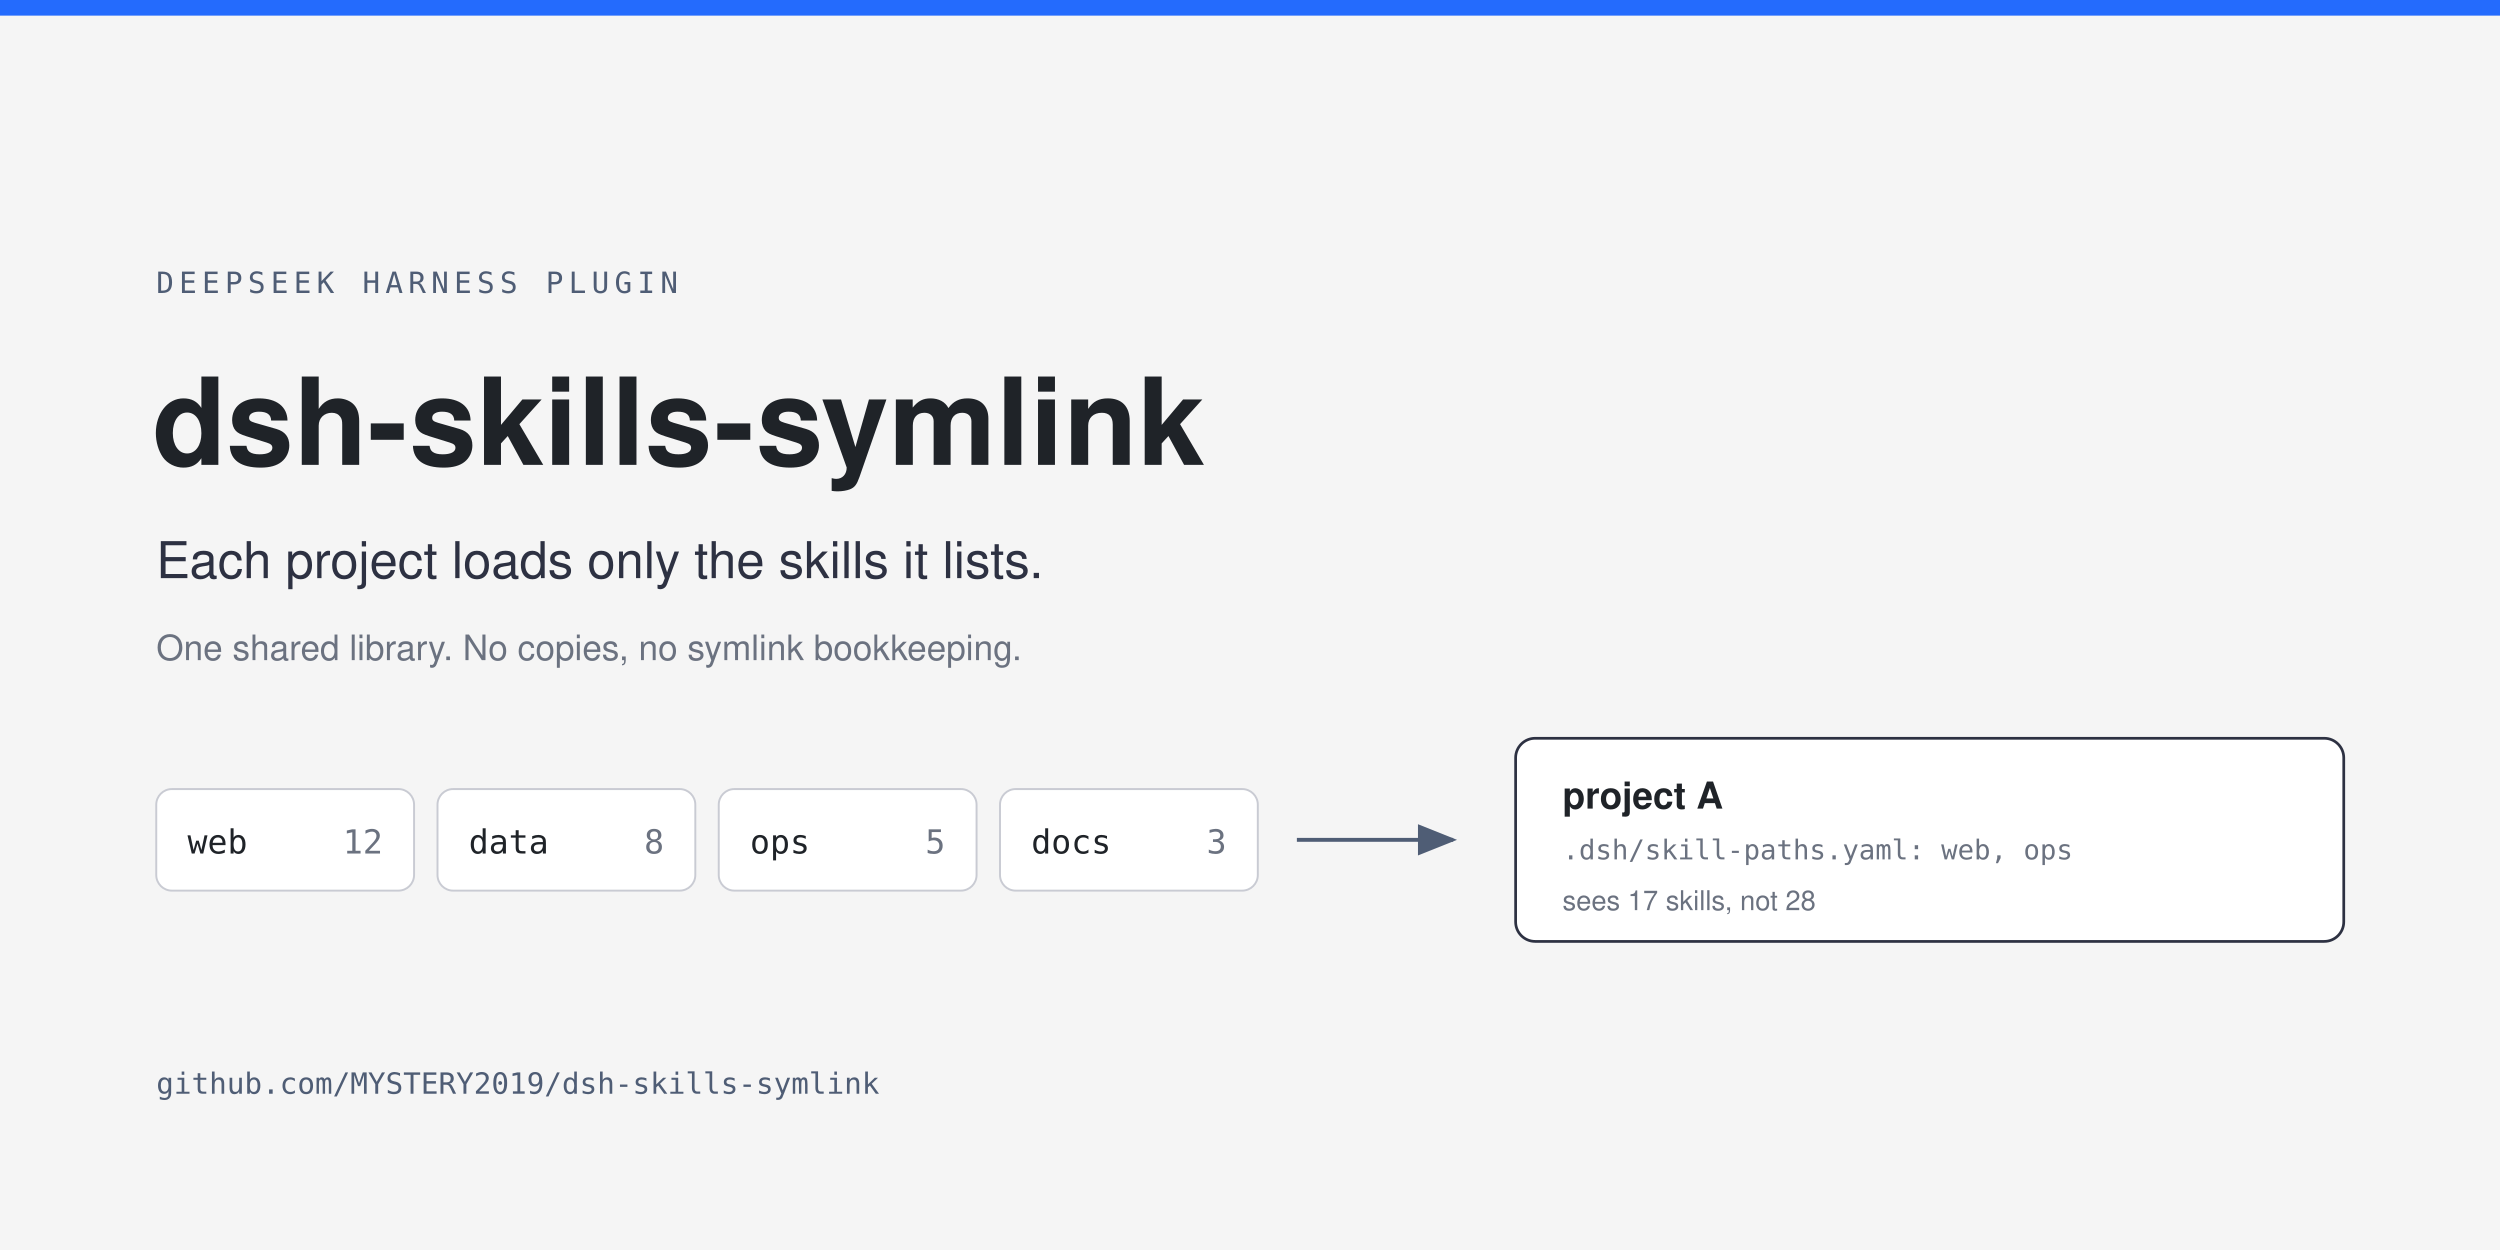
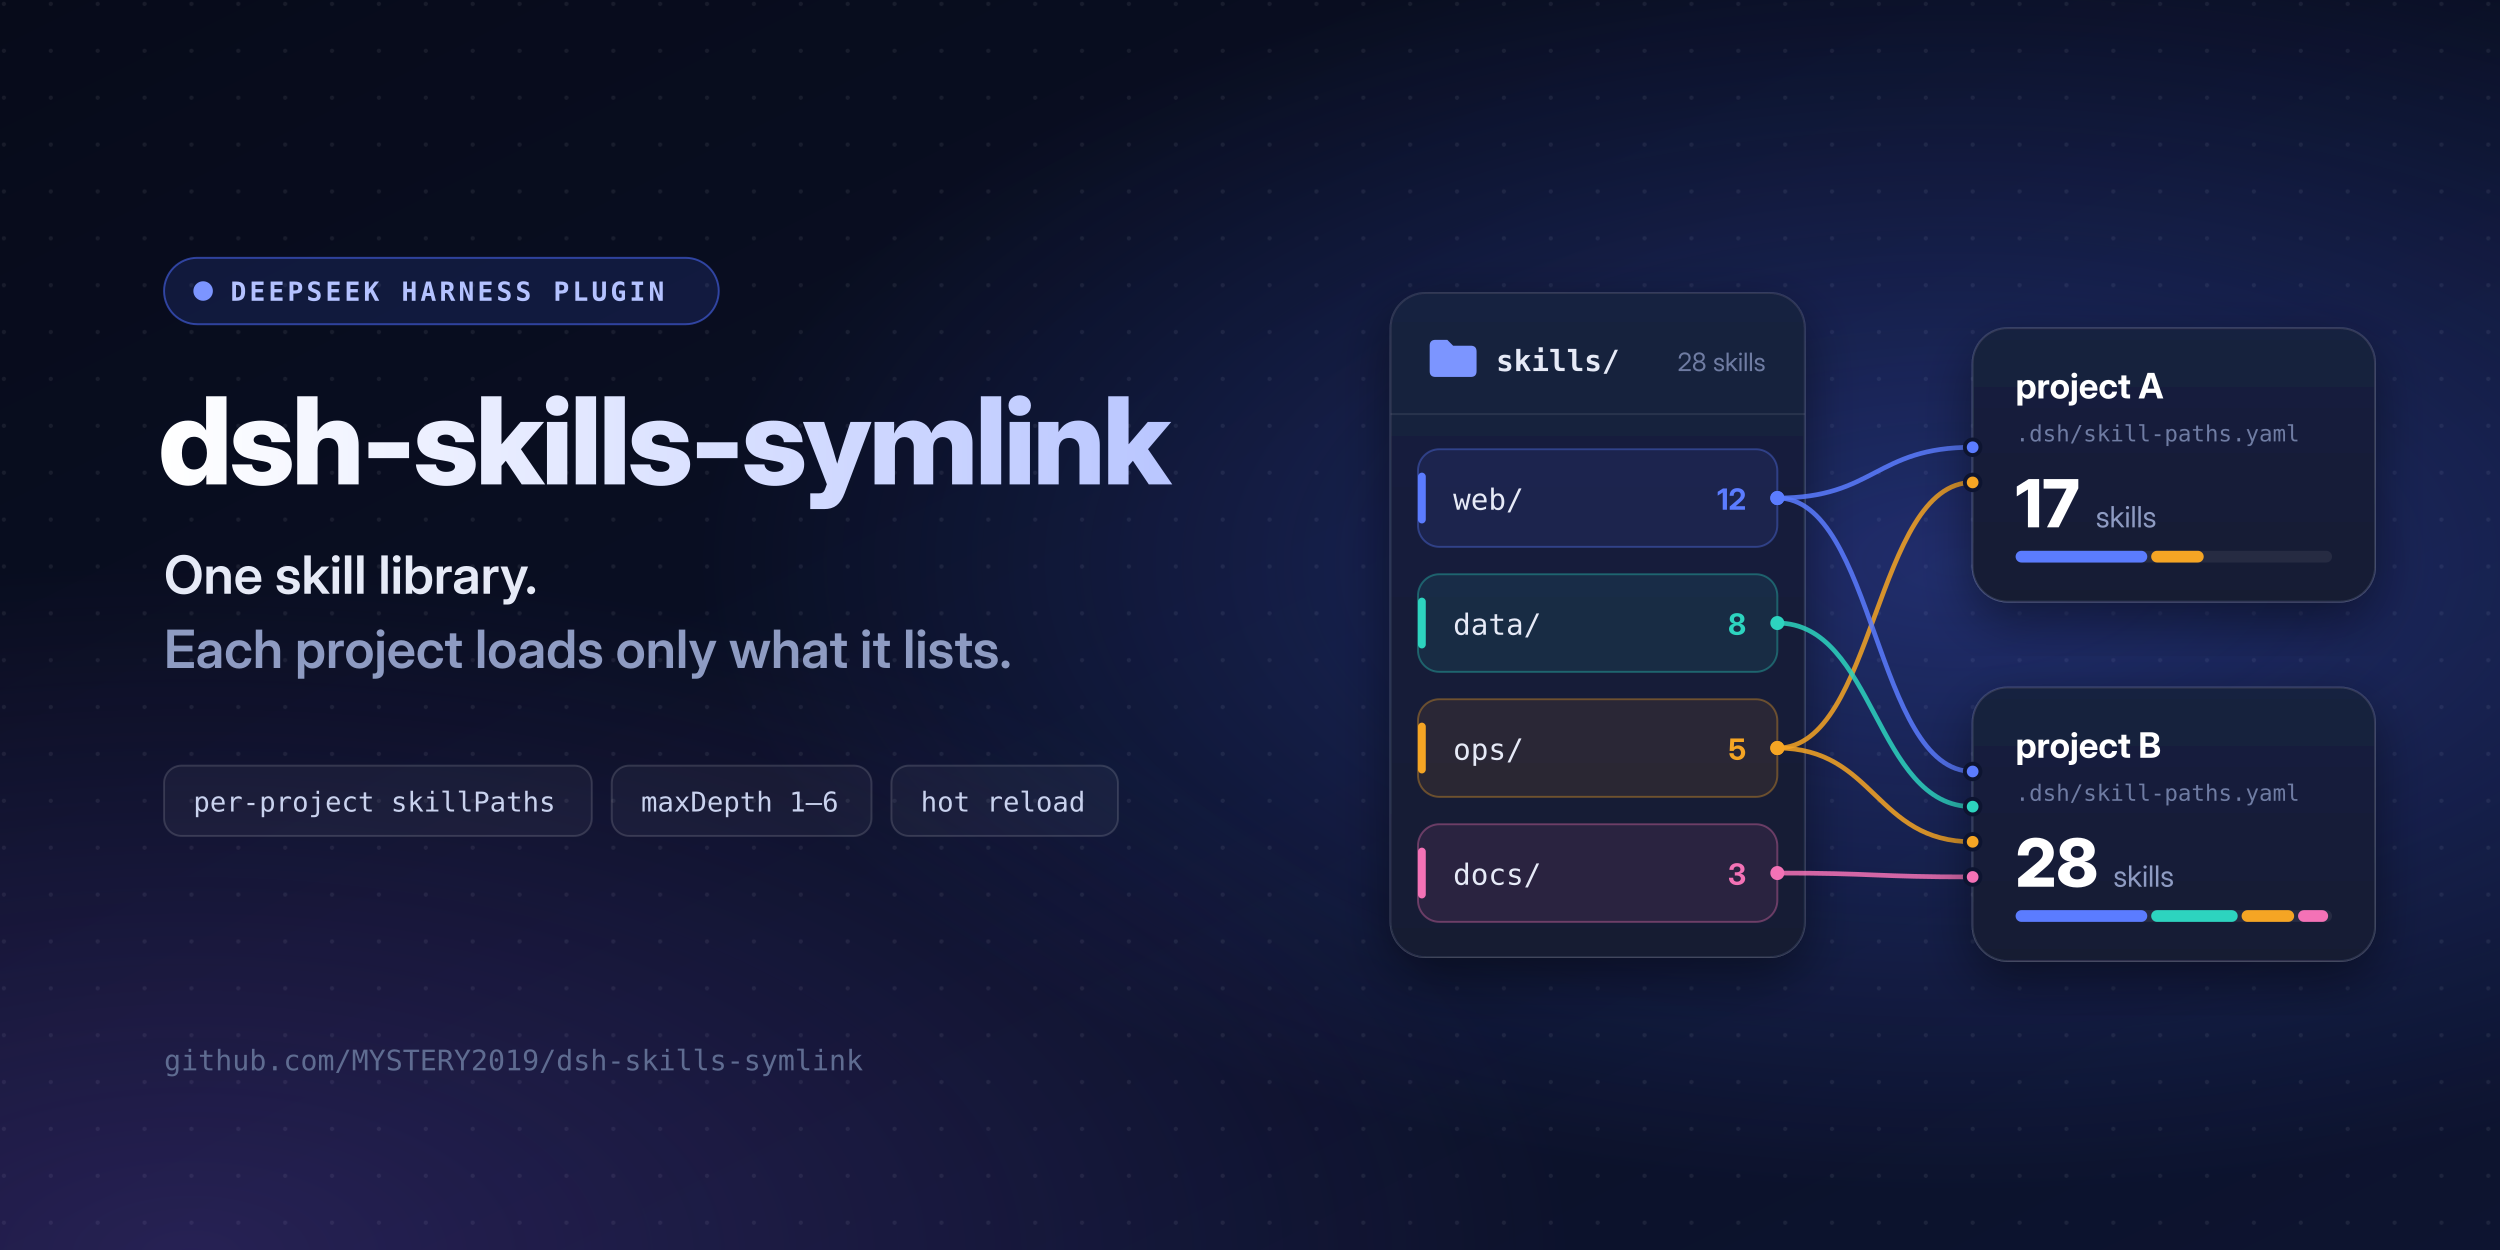
- <svg xmlns="http://www.w3.org/2000/svg" viewBox="0 0 1280 640" width="1280" height="640" role="img" aria-labelledby="og-title og-desc">
-   <rect width="1280" height="640" fill="#f5f5f5" />
-   <rect x="0" y="0" width="1280" height="8" fill="#246bfd" />
-   <text x="80" y="150" font-family="Consolas, Menlo, monospace" font-size="15" letter-spacing="0.18em" fill="#4f5d75">DEEPSEEK HARNESS PLUGIN</text>
-   <text x="78" y="238" font-family="Segoe UI, Helvetica, Arial, sans-serif" font-size="62" font-weight="700" fill="#1f2328">dsh-skills-symlink</text>
-   <text x="80" y="296" font-family="Segoe UI, Helvetica, Arial, sans-serif" font-size="26" fill="#2d3142">Each project loads only the skills it lists.</text>
-   <text x="80" y="338" font-family="Segoe UI, Helvetica, Arial, sans-serif" font-size="18" fill="#6b7280">One shared library. No copies, no symlink bookkeeping.</text>
-   <g font-family="Consolas, Menlo, monospace" font-size="17">
-     <rect x="80" y="404" width="132" height="52" rx="8" fill="#ffffff" stroke="#c9cbd3" />
-     <text x="96" y="437" fill="#1f2328">web</text>
-     <text x="196" y="437" text-anchor="end" fill="#6b7280">12</text>
-     <rect x="224" y="404" width="132" height="52" rx="8" fill="#ffffff" stroke="#c9cbd3" />
-     <text x="240" y="437" fill="#1f2328">data</text>
-     <text x="340" y="437" text-anchor="end" fill="#6b7280">8</text>
-     <rect x="368" y="404" width="132" height="52" rx="8" fill="#ffffff" stroke="#c9cbd3" />
-     <text x="384" y="437" fill="#1f2328">ops</text>
-     <text x="484" y="437" text-anchor="end" fill="#6b7280">5</text>
-     <rect x="512" y="404" width="132" height="52" rx="8" fill="#ffffff" stroke="#c9cbd3" />
-     <text x="528" y="437" fill="#1f2328">docs</text>
-     <text x="628" y="437" text-anchor="end" fill="#6b7280">3</text>
+ <svg xmlns="http://www.w3.org/2000/svg" width="1280" height="640" viewBox="0 0 1280 640">
+   <defs>
+     <linearGradient id="bg" x1="0" y1="0" x2="1" y2="1">
+       <stop offset="0" stop-color="#070B1A" />
+       <stop offset="1" stop-color="#0D1430" />
+     </linearGradient>
+     <radialGradient id="g1" cx="0.78" cy="0.45" r="0.5">
+       <stop offset="0" stop-color="#4D6BFE" stop-opacity="0.32" />
+       <stop offset="1" stop-color="#4D6BFE" stop-opacity="0" />
+     </radialGradient>
+     <radialGradient id="g2" cx="0.08" cy="1" r="0.55">
+       <stop offset="0" stop-color="#8B5CF6" stop-opacity="0.22" />
+       <stop offset="1" stop-color="#8B5CF6" stop-opacity="0" />
+     </radialGradient>
+     <pattern id="dots" width="24" height="24" patternUnits="userSpaceOnUse">
+       <circle cx="2" cy="2" r="1.1" fill="#FFFFFF" fill-opacity="0.07" />
+     </pattern>
+     <linearGradient id="title" x1="0" x2="1">
+       <stop offset="0" stop-color="#FFFFFF" />
+       <stop offset="1" stop-color="#B9C6FF" />
+     </linearGradient>
+     <linearGradient id="card" x1="0" y1="0" x2="0" y2="1">
+       <stop offset="0" stop-color="#18213F" />
+       <stop offset="1" stop-color="#121A33" />
+     </linearGradient>
+     <filter id="sh" x="-20%" y="-20%" width="140%" height="140%">
+       <feDropShadow dx="0" dy="10" stdDeviation="14" flood-color="#000" flood-opacity="0.45" />
+     </filter>
+   </defs>
+   <rect width="1280" height="640" fill="url(#bg)" />
+   <rect width="1280" height="640" fill="url(#dots)" />
+   <rect width="1280" height="640" fill="url(#g1)" />
+   <rect width="1280" height="640" fill="url(#g2)" />
+   <rect x="84" y="132" width="284" height="34" rx="17" fill="#4D6BFE" fill-opacity="0.14" stroke="#4D6BFE" stroke-opacity="0.55" />
+   <circle cx="104" cy="149" r="5" fill="#7C95FF" />
+   <text x="118" y="154" font-family="JetBrains Mono, SFMono-Regular, Consolas, Menlo, monospace" font-size="13.5" font-weight="600" letter-spacing="1.6" fill="#B4C2FF">DEEPSEEK HARNESS PLUGIN</text>
+   <text x="81" y="248" font-family="Inter Display, Inter, -apple-system, Segoe UI, Helvetica, Arial, sans-serif" font-size="62" font-weight="800" letter-spacing="-1.5" fill="url(#title)">dsh-skills-symlink</text>
+   <text x="84" y="304" font-family="Inter Display, Inter, -apple-system, Segoe UI, Helvetica, Arial, sans-serif" font-size="27" font-weight="600" fill="#E6EAF7">One skill library.</text>
+   <text x="84" y="342" font-family="Inter Display, Inter, -apple-system, Segoe UI, Helvetica, Arial, sans-serif" font-size="27" font-weight="600" fill="#8E9BC2">Each project loads only what it lists.</text>
+   <rect x="84" y="392" width="219" height="36" rx="9" fill="#FFFFFF" fill-opacity="0.04" stroke="#FFFFFF" stroke-opacity="0.14" />
+   <text x="99" y="415.5" font-family="JetBrains Mono, SFMono-Regular, Consolas, Menlo, monospace" font-size="14" fill="#C9D2EE">per-project skillPaths</text>
+   <rect x="313.2" y="392" width="133" height="36" rx="9" fill="#FFFFFF" fill-opacity="0.04" stroke="#FFFFFF" stroke-opacity="0.14" />
+   <text x="328.2" y="415.5" font-family="JetBrains Mono, SFMono-Regular, Consolas, Menlo, monospace" font-size="14" fill="#C9D2EE">maxDepth 1–6</text>
+   <rect x="456.4" y="392" width="116" height="36" rx="9" fill="#FFFFFF" fill-opacity="0.04" stroke="#FFFFFF" stroke-opacity="0.14" />
+   <text x="471.4" y="415.5" font-family="JetBrains Mono, SFMono-Regular, Consolas, Menlo, monospace" font-size="14" fill="#C9D2EE">hot reload</text>
+   <text x="84" y="548" font-family="JetBrains Mono, SFMono-Regular, Consolas, Menlo, monospace" font-size="14.5" fill="#5F6C91">github.com/MYSTERY2019/dsh-skills-symlink</text>
+   <g filter="url(#sh)">
+     <rect x="712" y="150" width="212" height="340" rx="18" fill="url(#card)" stroke="#FFFFFF" stroke-opacity="0.10" />
  </g>
-   <path d="M 664,430 H 744" fill="none" stroke="#4f5d75" stroke-width="2" marker-end="url(#og-arrow)" />
-   <defs>
-     <marker id="og-arrow" markerWidth="10" markerHeight="8" refX="9" refY="4" orient="auto">
-       <polygon points="0 0, 10 4, 0 8" fill="#4f5d75" />
-     </marker>
-   </defs>
-   <rect x="776" y="378" width="424" height="104" rx="10" fill="#ffffff" stroke="#2d3142" stroke-width="1.4" />
-   <text x="800" y="414" font-family="Segoe UI, Helvetica, Arial, sans-serif" font-size="19" font-weight="600" fill="#1f2328">project A</text>
-   <text x="800" y="440" font-family="Consolas, Menlo, monospace" font-size="14" fill="#6b7280">.dsh/skill-paths.yaml: web, ops</text>
-   <text x="800" y="466" font-family="Segoe UI, Helvetica, Arial, sans-serif" font-size="14" fill="#6b7280">sees 17 skills, not 28</text>
-   <text x="80" y="560" font-family="Consolas, Menlo, monospace" font-size="15" fill="#4f5d75">github.com/MYSTERY2019/dsh-skills-symlink</text>
+   <path d="M732 177 q0 -3 3 -3 h6 l3 3 h9 q3 0 3 3 v10 q0 3 -3 3 h-18 q-3 0 -3 -3 z" fill="#7C95FF" />
+   <text x="766" y="190" font-family="JetBrains Mono, SFMono-Regular, Consolas, Menlo, monospace" font-size="15" font-weight="700" fill="#E6EAF7">skills/</text>
+   <text x="904" y="190" text-anchor="end" font-family="Inter Display, Inter, -apple-system, Segoe UI, Helvetica, Arial, sans-serif" font-size="13" fill="#6F7CA3">28 skills</text>
+   <line x1="712" y1="212" x2="924" y2="212" stroke="#FFFFFF" stroke-opacity="0.08" />
+   <rect x="726" y="230" width="184" height="50" rx="11" fill="#5B7CFF" fill-opacity="0.09" stroke="#5B7CFF" stroke-opacity="0.35" />
+   <rect x="726" y="242" width="4" height="26" rx="2" fill="#5B7CFF" />
+   <text x="744" y="261" font-family="JetBrains Mono, SFMono-Regular, Consolas, Menlo, monospace" font-size="15" fill="#E6EAF7">web/</text>
+   <text x="894" y="261" text-anchor="end" font-family="Inter Display, Inter, -apple-system, Segoe UI, Helvetica, Arial, sans-serif" font-size="15" font-weight="700" fill="#5B7CFF">12</text>
+   <rect x="726" y="294" width="184" height="50" rx="11" fill="#2DD4BF" fill-opacity="0.09" stroke="#2DD4BF" stroke-opacity="0.35" />
+   <rect x="726" y="306" width="4" height="26" rx="2" fill="#2DD4BF" />
+   <text x="744" y="325" font-family="JetBrains Mono, SFMono-Regular, Consolas, Menlo, monospace" font-size="15" fill="#E6EAF7">data/</text>
+   <text x="894" y="325" text-anchor="end" font-family="Inter Display, Inter, -apple-system, Segoe UI, Helvetica, Arial, sans-serif" font-size="15" font-weight="700" fill="#2DD4BF">8</text>
+   <rect x="726" y="358" width="184" height="50" rx="11" fill="#F5A524" fill-opacity="0.09" stroke="#F5A524" stroke-opacity="0.35" />
+   <rect x="726" y="370" width="4" height="26" rx="2" fill="#F5A524" />
+   <text x="744" y="389" font-family="JetBrains Mono, SFMono-Regular, Consolas, Menlo, monospace" font-size="15" fill="#E6EAF7">ops/</text>
+   <text x="894" y="389" text-anchor="end" font-family="Inter Display, Inter, -apple-system, Segoe UI, Helvetica, Arial, sans-serif" font-size="15" font-weight="700" fill="#F5A524">5</text>
+   <rect x="726" y="422" width="184" height="50" rx="11" fill="#F472B6" fill-opacity="0.09" stroke="#F472B6" stroke-opacity="0.35" />
+   <rect x="726" y="434" width="4" height="26" rx="2" fill="#F472B6" />
+   <text x="744" y="453" font-family="JetBrains Mono, SFMono-Regular, Consolas, Menlo, monospace" font-size="15" fill="#E6EAF7">docs/</text>
+   <text x="894" y="453" text-anchor="end" font-family="Inter Display, Inter, -apple-system, Segoe UI, Helvetica, Arial, sans-serif" font-size="15" font-weight="700" fill="#F472B6">3</text>
+   <path d="M910 255 C960 255 960 229.0 1010 229.0" fill="none" stroke="#5B7CFF" stroke-width="2.4" stroke-opacity="0.85" />
+   <circle cx="910" cy="255" r="3.6" fill="#5B7CFF" />
+   <path d="M910 383 C960 383 960 247.0 1010 247.0" fill="none" stroke="#F5A524" stroke-width="2.4" stroke-opacity="0.85" />
+   <circle cx="910" cy="383" r="3.6" fill="#F5A524" />
+   <g filter="url(#sh)">
+     <rect x="1010" y="168" width="206" height="140" rx="18" fill="url(#card)" stroke="#FFFFFF" stroke-opacity="0.12" />
+   </g>
+   <circle cx="1010" cy="229.0" r="4" fill="#5B7CFF" stroke="#0D1430" stroke-width="2" />
+   <circle cx="1010" cy="247.0" r="4" fill="#F5A524" stroke="#0D1430" stroke-width="2" />
+   <text x="1032" y="204" font-family="Inter Display, Inter, -apple-system, Segoe UI, Helvetica, Arial, sans-serif" font-size="18" font-weight="700" fill="#FFFFFF">project A</text>
+   <text x="1032" y="226" font-family="JetBrains Mono, SFMono-Regular, Consolas, Menlo, monospace" font-size="11.5" fill="#6F7CA3">.dsh/skill-paths.yaml</text>
+   <text x="1032" y="270" font-family="Inter Display, Inter, -apple-system, Segoe UI, Helvetica, Arial, sans-serif" font-size="34" font-weight="800" fill="#FFFFFF">17</text>
+   <text x="1073" y="270" font-family="Inter Display, Inter, -apple-system, Segoe UI, Helvetica, Arial, sans-serif" font-size="15" fill="#8E9BC2">skills</text>
+   <rect x="1032" y="282" width="162" height="6" rx="3" fill="#FFFFFF" fill-opacity="0.07" />
+   <rect x="1032.0" y="282" width="67.4" height="6" rx="3" fill="#5B7CFF" />
+   <rect x="1101.4" y="282" width="26.9" height="6" rx="3" fill="#F5A524" />
+   <path d="M910 255 C960 255 960 395.0 1010 395.0" fill="none" stroke="#5B7CFF" stroke-width="2.4" stroke-opacity="0.85" />
+   <circle cx="910" cy="255" r="3.6" fill="#5B7CFF" />
+   <path d="M910 319 C960 319 960 413.0 1010 413.0" fill="none" stroke="#2DD4BF" stroke-width="2.4" stroke-opacity="0.85" />
+   <circle cx="910" cy="319" r="3.6" fill="#2DD4BF" />
+   <path d="M910 383 C960 383 960 431.0 1010 431.0" fill="none" stroke="#F5A524" stroke-width="2.4" stroke-opacity="0.85" />
+   <circle cx="910" cy="383" r="3.6" fill="#F5A524" />
+   <path d="M910 447 C960 447 960 449.0 1010 449.0" fill="none" stroke="#F472B6" stroke-width="2.4" stroke-opacity="0.85" />
+   <circle cx="910" cy="447" r="3.6" fill="#F472B6" />
+   <g filter="url(#sh)">
+     <rect x="1010" y="352" width="206" height="140" rx="18" fill="url(#card)" stroke="#FFFFFF" stroke-opacity="0.12" />
+   </g>
+   <circle cx="1010" cy="395.0" r="4" fill="#5B7CFF" stroke="#0D1430" stroke-width="2" />
+   <circle cx="1010" cy="413.0" r="4" fill="#2DD4BF" stroke="#0D1430" stroke-width="2" />
+   <circle cx="1010" cy="431.0" r="4" fill="#F5A524" stroke="#0D1430" stroke-width="2" />
+   <circle cx="1010" cy="449.0" r="4" fill="#F472B6" stroke="#0D1430" stroke-width="2" />
+   <text x="1032" y="388" font-family="Inter Display, Inter, -apple-system, Segoe UI, Helvetica, Arial, sans-serif" font-size="18" font-weight="700" fill="#FFFFFF">project B</text>
+   <text x="1032" y="410" font-family="JetBrains Mono, SFMono-Regular, Consolas, Menlo, monospace" font-size="11.5" fill="#6F7CA3">.dsh/skill-paths.yaml</text>
+   <text x="1032" y="454" font-family="Inter Display, Inter, -apple-system, Segoe UI, Helvetica, Arial, sans-serif" font-size="34" font-weight="800" fill="#FFFFFF">28</text>
+   <text x="1082" y="454" font-family="Inter Display, Inter, -apple-system, Segoe UI, Helvetica, Arial, sans-serif" font-size="15" fill="#8E9BC2">skills</text>
+   <rect x="1032" y="466" width="162" height="6" rx="3" fill="#FFFFFF" fill-opacity="0.07" />
+   <rect x="1032.0" y="466" width="67.4" height="6" rx="3" fill="#5B7CFF" />
+   <rect x="1101.4" y="466" width="44.3" height="6" rx="3" fill="#2DD4BF" />
+   <rect x="1147.7" y="466" width="26.9" height="6" rx="3" fill="#F5A524" />
+   <rect x="1176.6" y="466" width="15.4" height="6" rx="3" fill="#F472B6" />
</svg>
